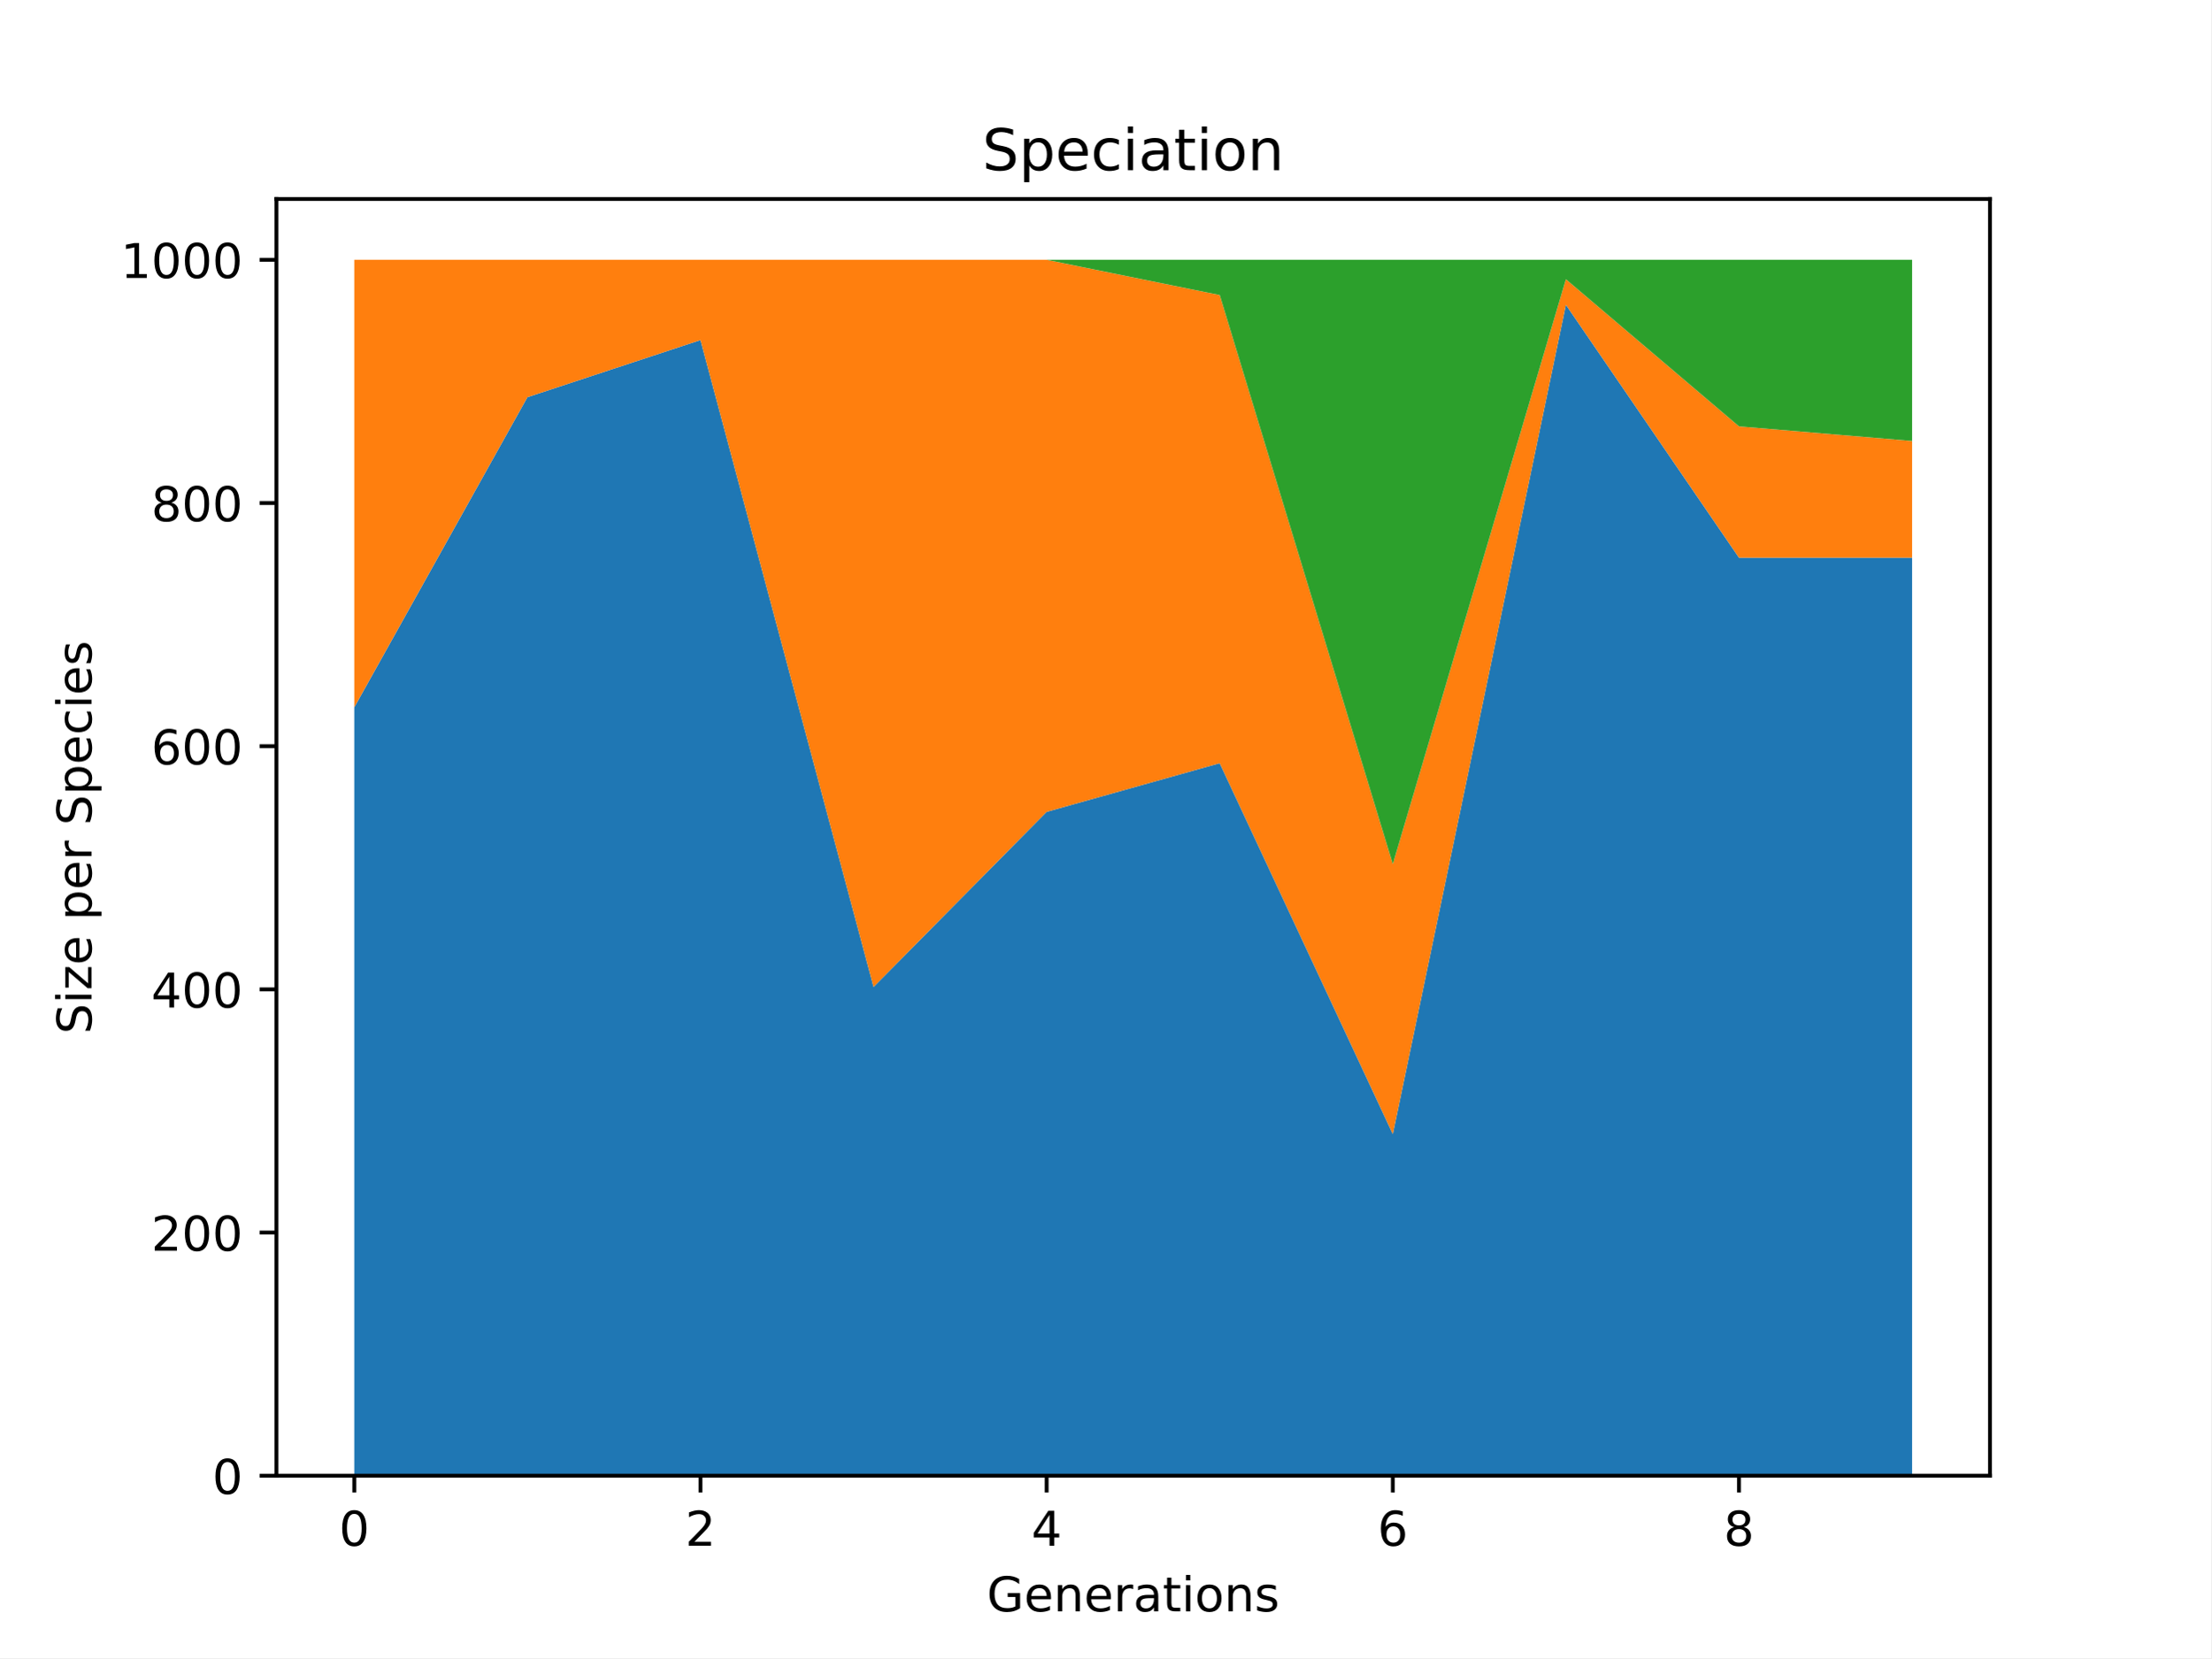
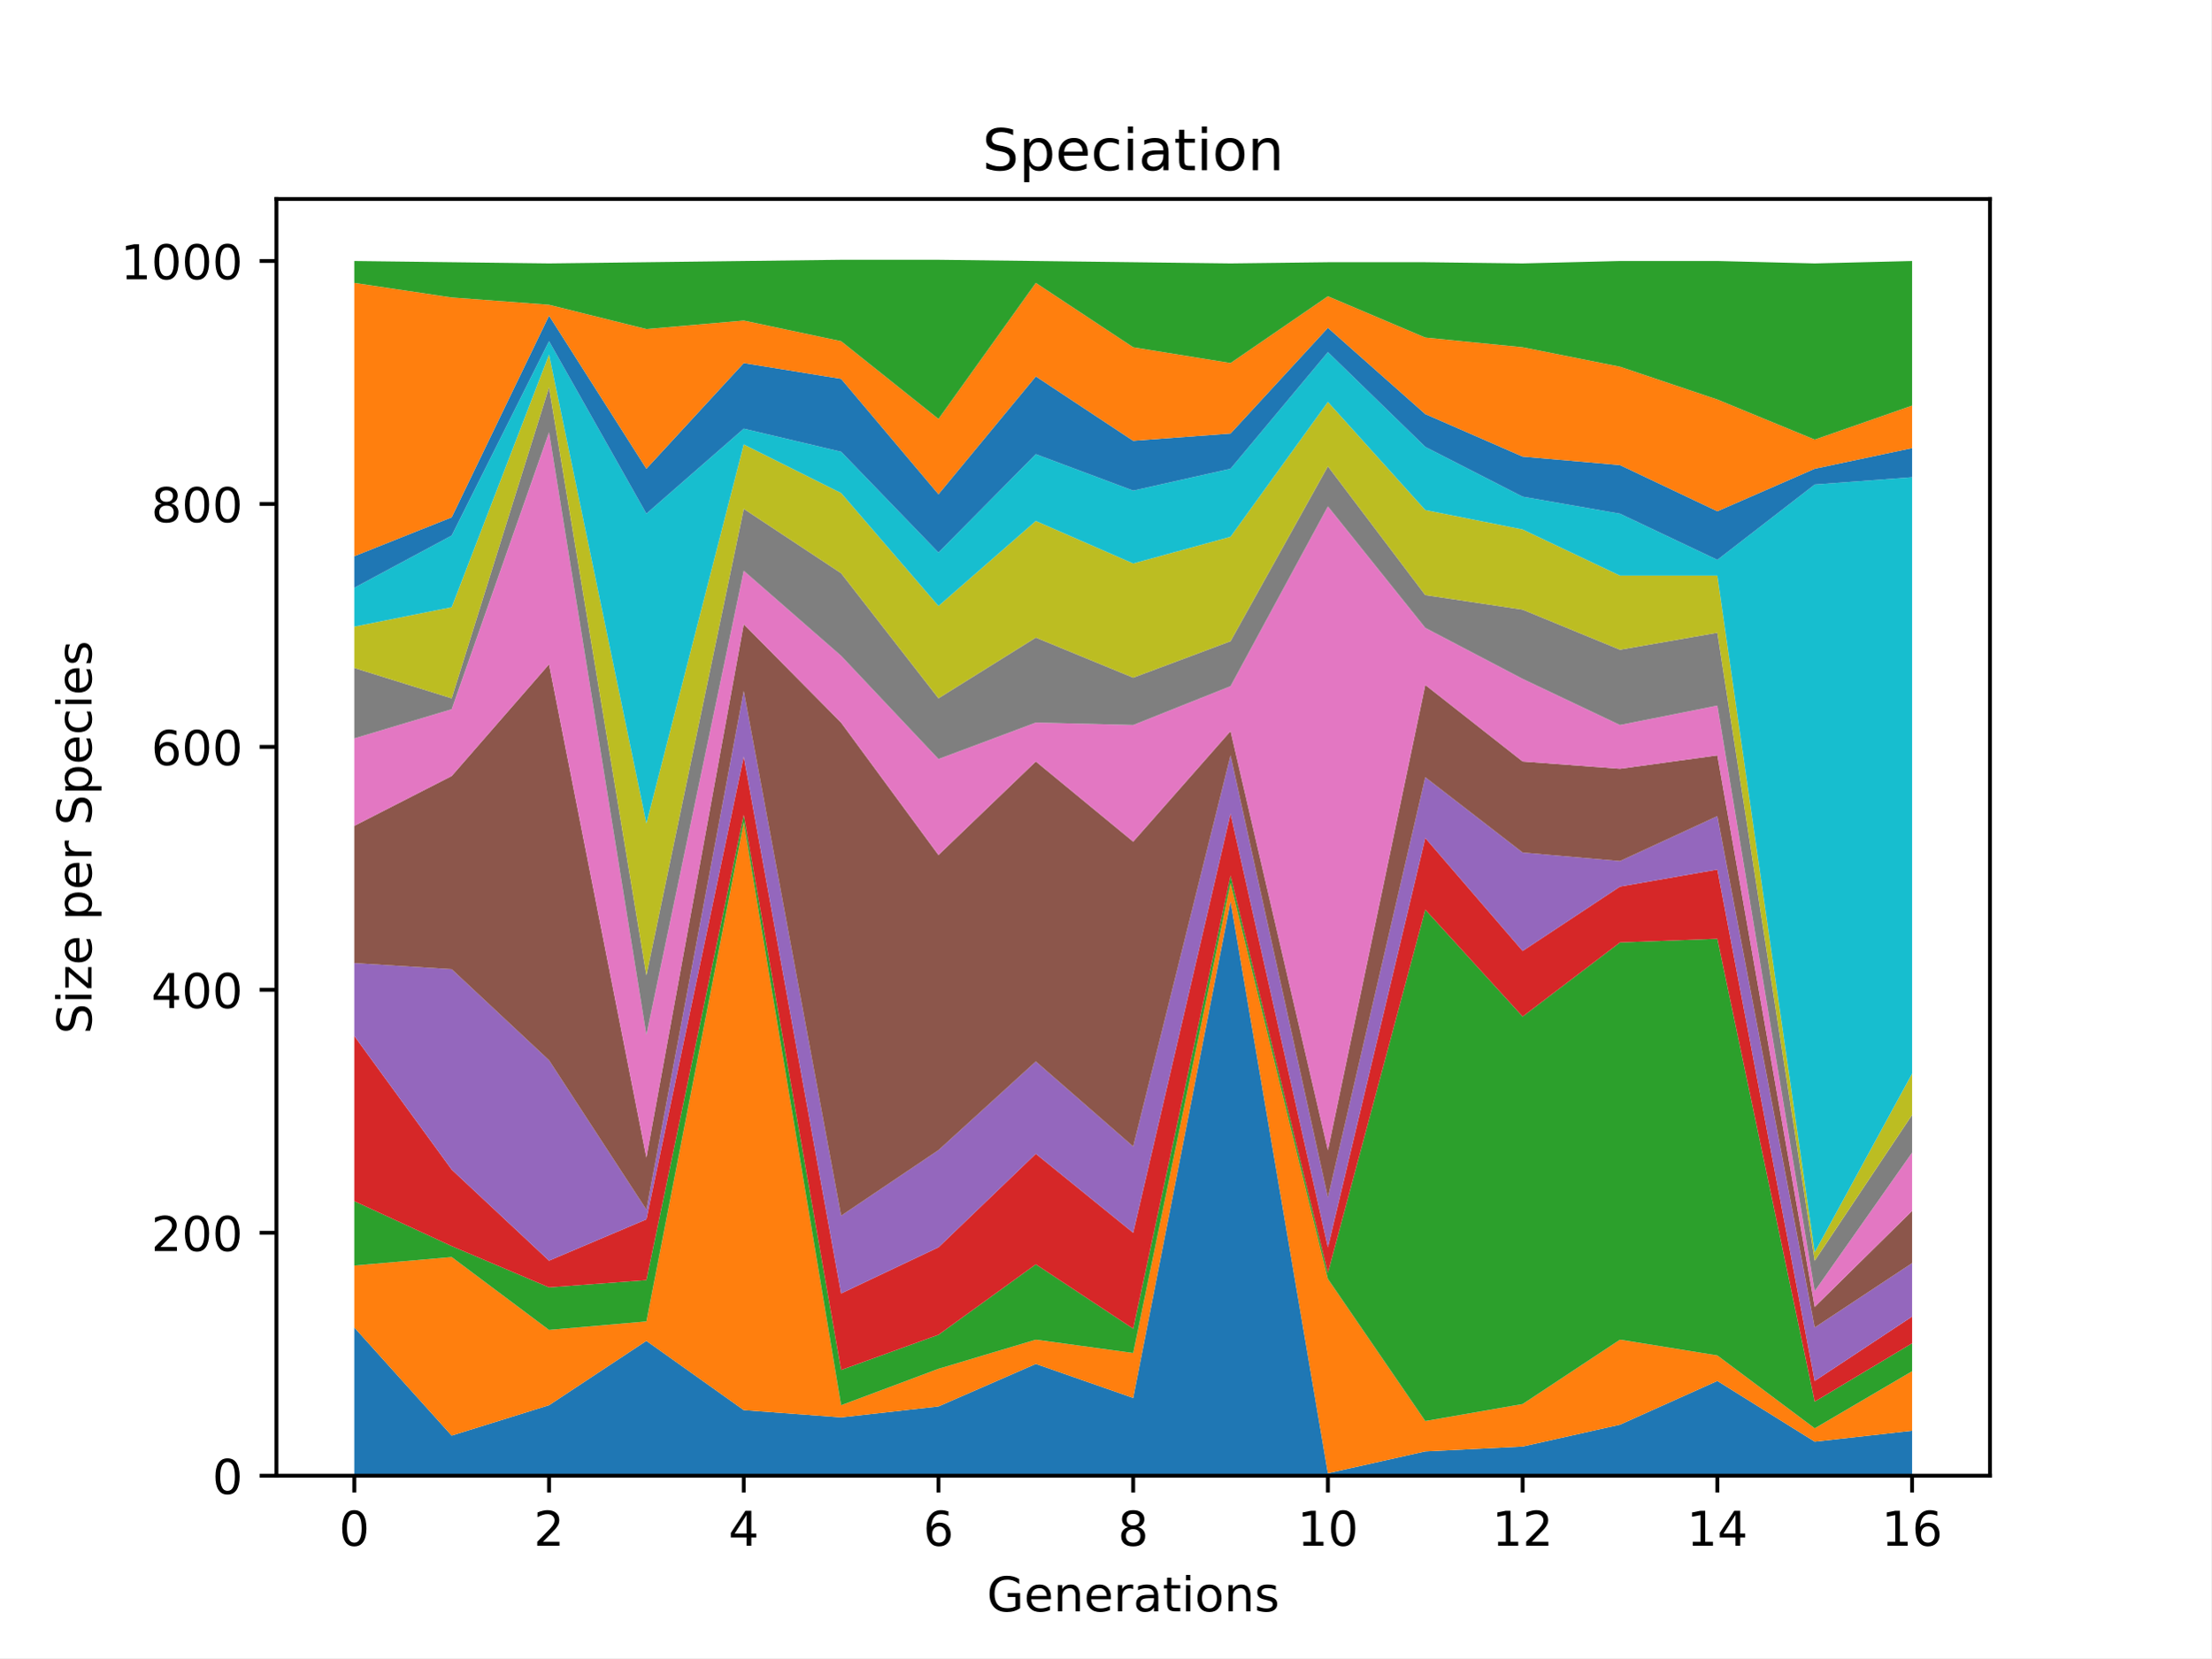
<svg xmlns="http://www.w3.org/2000/svg" xmlns:xlink="http://www.w3.org/1999/xlink" width="460.8pt" height="345.6pt" viewBox="0 0 460.8 345.6" version="1.1">
  <defs>
    <style type="text/css">*{stroke-linejoin: round; stroke-linecap: butt}</style>
  </defs>
  <g id="figure_1">
    <g id="patch_1">
      <path d="M 0 345.6  L 460.8 345.6  L 460.8 0  L 0 0  z " style="fill: #ffffff" />
    </g>
    <g id="axes_1">
      <g id="patch_2">
        <path d="M 57.6 307.584  L 414.72 307.584  L 414.72 41.472  L 57.6 41.472  z " style="fill: #ffffff" />
      </g>
      <g id="PolyCollection_1">
-         <path d="M 73.833 147.41  L 73.833 307.584  L 109.905 307.584  L 145.978 307.584  L 182.051 307.584  L 218.124 307.584  L 254.196 307.584  L 290.269 307.584  L 326.342 307.584  L 362.415 307.584  L 398.487 307.584  L 398.487 116.237  L 398.487 116.237  L 362.415 116.237  L 326.342 63.521  L 290.269 236.367  L 254.196 159.068  L 218.124 169.206  L 182.051 205.701  L 145.978 70.871  L 109.905 82.783  L 73.833 147.41  z " clip-path="url(#pcbef4bda6a)" style="fill: #1f77b4" />
+         <path d="M 73.833 276.695  L 73.833 307.584  L 94.124 307.584  L 114.415 307.584  L 134.705 307.584  L 154.996 307.584  L 175.287 307.584  L 195.578 307.584  L 215.869 307.584  L 236.16 307.584  L 256.451 307.584  L 276.742 307.584  L 297.033 307.584  L 317.324 307.584  L 337.615 307.584  L 357.905 307.584  L 378.196 307.584  L 398.487 307.584  L 398.487 298.216  L 398.487 298.216  L 378.196 300.495  L 357.905 287.835  L 337.615 296.95  L 317.324 301.508  L 297.033 302.52  L 276.742 307.078  L 256.451 187.827  L 236.16 291.38  L 215.869 284.291  L 195.578 293.152  L 175.287 295.431  L 154.996 293.912  L 134.705 279.48  L 114.415 292.899  L 94.124 299.229  L 73.833 276.695  z " clip-path="url(#p5a953c648c)" style="fill: #1f77b4" />
      </g>
      <g id="PolyCollection_2">
-         <path d="M 73.833 54.144  L 73.833 147.41  L 109.905 82.783  L 145.978 70.871  L 182.051 205.701  L 218.124 169.206  L 254.196 159.068  L 290.269 236.367  L 326.342 63.521  L 362.415 116.237  L 398.487 116.237  L 398.487 91.907  L 398.487 91.907  L 362.415 88.865  L 326.342 58.199  L 290.269 180.104  L 254.196 61.494  L 218.124 54.144  L 182.051 54.144  L 145.978 54.144  L 109.905 54.144  L 73.833 54.144  z " clip-path="url(#pcbef4bda6a)" style="fill: #ff7f0e" />
+         <path d="M 73.833 263.783  L 73.833 276.695  L 94.124 299.229  L 114.415 292.899  L 134.705 279.48  L 154.996 293.912  L 175.287 295.431  L 195.578 293.152  L 215.869 284.291  L 236.16 291.38  L 256.451 187.827  L 276.742 307.078  L 297.033 302.52  L 317.324 301.508  L 337.615 296.95  L 357.905 287.835  L 378.196 300.495  L 398.487 298.216  L 398.487 285.81  L 398.487 285.81  L 378.196 297.71  L 357.905 282.519  L 337.615 279.227  L 317.324 292.646  L 297.033 296.191  L 276.742 266.568  L 256.451 184.029  L 236.16 282.012  L 215.869 279.227  L 195.578 285.304  L 175.287 292.899  L 154.996 171.369  L 134.705 275.429  L 114.415 277.202  L 94.124 262.01  L 73.833 263.783  z " clip-path="url(#p5a953c648c)" style="fill: #ff7f0e" />
      </g>
      <g id="PolyCollection_3">
-         <path d="M 73.833 54.144  L 73.833 54.144  L 109.905 54.144  L 145.978 54.144  L 182.051 54.144  L 218.124 54.144  L 254.196 61.494  L 290.269 180.104  L 326.342 58.199  L 362.415 88.865  L 398.487 91.907  L 398.487 54.144  L 398.487 54.144  L 362.415 54.144  L 326.342 54.144  L 290.269 54.144  L 254.196 54.144  L 218.124 54.144  L 182.051 54.144  L 145.978 54.144  L 109.905 54.144  L 73.833 54.144  z " clip-path="url(#pcbef4bda6a)" style="fill: #2ca02c" />
+         <path d="M 73.833 250.364  L 73.833 263.783  L 94.124 262.01  L 114.415 277.202  L 134.705 275.429  L 154.996 171.369  L 175.287 292.899  L 195.578 285.304  L 215.869 279.227  L 236.16 282.012  L 256.451 184.029  L 276.742 266.568  L 297.033 296.191  L 317.324 292.646  L 337.615 279.227  L 357.905 282.519  L 378.196 297.71  L 398.487 285.81  L 398.487 279.987  L 398.487 279.987  L 378.196 292.14  L 357.905 195.675  L 337.615 196.435  L 317.324 211.879  L 297.033 189.599  L 276.742 265.302  L 256.451 182.51  L 236.16 276.948  L 215.869 263.529  L 195.578 278.214  L 175.287 285.557  L 154.996 169.85  L 134.705 266.821  L 114.415 268.34  L 94.124 259.732  L 73.833 250.364  z " clip-path="url(#p5a953c648c)" style="fill: #2ca02c" />
+       </g>
+       <g id="PolyCollection_4">
+         <path d="M 73.833 215.93  L 73.833 250.364  L 94.124 259.732  L 114.415 268.34  L 134.705 266.821  L 154.996 169.85  L 175.287 285.557  L 195.578 278.214  L 215.869 263.529  L 236.16 276.948  L 256.451 182.51  L 276.742 265.302  L 297.033 189.599  L 317.324 211.879  L 337.615 196.435  L 357.905 195.675  L 378.196 292.14  L 398.487 279.987  L 398.487 274.417  L 398.487 274.417  L 378.196 287.835  L 357.905 181.244  L 337.615 184.788  L 317.324 198.207  L 297.033 174.661  L 276.742 259.985  L 256.451 169.597  L 236.16 256.947  L 215.869 240.489  L 195.578 259.985  L 175.287 269.606  L 154.996 157.697  L 134.705 254.162  L 114.415 262.77  L 94.124 243.781  L 73.833 215.93  z " clip-path="url(#p5a953c648c)" style="fill: #d62728" />
+       </g>
+       <g id="PolyCollection_5">
+         <path d="M 73.833 200.739  L 73.833 215.93  L 94.124 243.781  L 114.415 262.77  L 134.705 254.162  L 154.996 157.697  L 175.287 269.606  L 195.578 259.985  L 215.869 240.489  L 236.16 256.947  L 256.451 169.597  L 276.742 259.985  L 297.033 174.661  L 317.324 198.207  L 337.615 184.788  L 357.905 181.244  L 378.196 287.835  L 398.487 274.417  L 398.487 263.276  L 398.487 263.276  L 378.196 276.695  L 357.905 170.104  L 337.615 179.471  L 317.324 177.699  L 297.033 162.002  L 276.742 249.604  L 256.451 157.444  L 236.16 238.97  L 215.869 221.247  L 195.578 239.73  L 175.287 253.402  L 154.996 144.025  L 134.705 252.136  L 114.415 220.994  L 94.124 202.005  L 73.833 200.739  z " clip-path="url(#p5a953c648c)" style="fill: #9467bd" />
+       </g>
+       <g id="PolyCollection_6">
+         <path d="M 73.833 172.129  L 73.833 200.739  L 94.124 202.005  L 114.415 220.994  L 134.705 252.136  L 154.996 144.025  L 175.287 253.402  L 195.578 239.73  L 215.869 221.247  L 236.16 238.97  L 256.451 157.444  L 276.742 249.604  L 297.033 162.002  L 317.324 177.699  L 337.615 179.471  L 357.905 170.104  L 378.196 276.695  L 398.487 263.276  L 398.487 252.389  L 398.487 252.389  L 378.196 272.391  L 357.905 157.444  L 337.615 160.229  L 317.324 158.71  L 297.033 142.759  L 276.742 239.73  L 256.451 152.38  L 236.16 175.42  L 215.869 158.71  L 195.578 178.206  L 175.287 150.608  L 154.996 130.1  L 134.705 241.249  L 114.415 138.455  L 94.124 161.748  L 73.833 172.129  z " clip-path="url(#p5a953c648c)" style="fill: #8c564b" />
+       </g>
+       <g id="PolyCollection_7">
+         <path d="M 73.833 153.9  L 73.833 172.129  L 94.124 161.748  L 114.415 138.455  L 134.705 241.249  L 154.996 130.1  L 175.287 150.608  L 195.578 178.206  L 215.869 158.71  L 236.16 175.42  L 256.451 152.38  L 276.742 239.73  L 297.033 142.759  L 317.324 158.71  L 337.615 160.229  L 357.905 157.444  L 378.196 272.391  L 398.487 252.389  L 398.487 240.236  L 398.487 240.236  L 378.196 269.1  L 357.905 147.064  L 337.615 151.115  L 317.324 141.493  L 297.033 130.86  L 276.742 105.541  L 256.451 143.013  L 236.16 151.115  L 215.869 150.608  L 195.578 158.204  L 175.287 136.683  L 154.996 118.96  L 134.705 215.677  L 114.415 90.097  L 94.124 147.823  L 73.833 153.9  z " clip-path="url(#p5a953c648c)" style="fill: #e377c2" />
+       </g>
+       <g id="PolyCollection_8">
+         <path d="M 73.833 139.215  L 73.833 153.9  L 94.124 147.823  L 114.415 90.097  L 134.705 215.677  L 154.996 118.96  L 175.287 136.683  L 195.578 158.204  L 215.869 150.608  L 236.16 151.115  L 256.451 143.013  L 276.742 105.541  L 297.033 130.86  L 317.324 141.493  L 337.615 151.115  L 357.905 147.064  L 378.196 269.1  L 398.487 240.236  L 398.487 232.388  L 398.487 232.388  L 378.196 262.77  L 357.905 131.872  L 337.615 135.417  L 317.324 127.062  L 297.033 124.024  L 276.742 97.186  L 256.451 133.645  L 236.16 141.24  L 215.869 132.885  L 195.578 145.544  L 175.287 119.466  L 154.996 106.047  L 134.705 203.271  L 114.415 80.729  L 94.124 145.544  L 73.833 139.215  z " clip-path="url(#p5a953c648c)" style="fill: #7f7f7f" />
+       </g>
+       <g id="PolyCollection_9">
+         <path d="M 73.833 130.606  L 73.833 139.215  L 94.124 145.544  L 114.415 80.729  L 134.705 203.271  L 154.996 106.047  L 175.287 119.466  L 195.578 145.544  L 215.869 132.885  L 236.16 141.24  L 256.451 133.645  L 276.742 97.186  L 297.033 124.024  L 317.324 127.062  L 337.615 135.417  L 357.905 131.872  L 378.196 262.77  L 398.487 232.388  L 398.487 223.779  L 398.487 223.779  L 378.196 260.998  L 357.905 119.973  L 337.615 119.973  L 317.324 110.351  L 297.033 106.3  L 276.742 83.767  L 256.451 111.871  L 236.16 117.441  L 215.869 108.579  L 195.578 126.302  L 175.287 102.756  L 154.996 92.628  L 134.705 171.623  L 114.415 73.893  L 94.124 126.555  L 73.833 130.606  z " clip-path="url(#p5a953c648c)" style="fill: #bcbd22" />
+       </g>
+       <g id="PolyCollection_10">
+         <path d="M 73.833 122.504  L 73.833 130.606  L 94.124 126.555  L 114.415 73.893  L 134.705 171.623  L 154.996 92.628  L 175.287 102.756  L 195.578 126.302  L 215.869 108.579  L 236.16 117.441  L 256.451 111.871  L 276.742 83.767  L 297.033 106.3  L 317.324 110.351  L 337.615 119.973  L 357.905 119.973  L 378.196 260.998  L 398.487 223.779  L 398.487 99.464  L 398.487 99.464  L 378.196 100.984  L 357.905 116.681  L 337.615 107.06  L 317.324 103.515  L 297.033 93.135  L 276.742 73.386  L 256.451 97.692  L 236.16 102.249  L 215.869 94.654  L 195.578 115.162  L 175.287 94.148  L 154.996 89.337  L 134.705 107.06  L 114.415 71.108  L 94.124 111.617  L 73.833 122.504  z " clip-path="url(#p5a953c648c)" style="fill: #17becf" />
+       </g>
+       <g id="PolyCollection_11">
+         <path d="M 73.833 115.922  L 73.833 122.504  L 94.124 111.617  L 114.415 71.108  L 134.705 107.06  L 154.996 89.337  L 175.287 94.148  L 195.578 115.162  L 215.869 94.654  L 236.16 102.249  L 256.451 97.692  L 276.742 73.386  L 297.033 93.135  L 317.324 103.515  L 337.615 107.06  L 357.905 116.681  L 378.196 100.984  L 398.487 99.464  L 398.487 93.388  L 398.487 93.388  L 378.196 97.692  L 357.905 106.554  L 337.615 96.933  L 317.324 95.16  L 297.033 86.299  L 276.742 68.322  L 256.451 90.35  L 236.16 91.869  L 215.869 78.45  L 195.578 103.009  L 175.287 78.956  L 154.996 75.665  L 134.705 97.692  L 114.415 65.791  L 94.124 107.82  L 73.833 115.922  z " clip-path="url(#p5a953c648c)" style="fill: #1f77b4" />
+       </g>
+       <g id="PolyCollection_12">
+         <path d="M 73.833 58.955  L 73.833 115.922  L 94.124 107.82  L 114.415 65.791  L 134.705 97.692  L 154.996 75.665  L 175.287 78.956  L 195.578 103.009  L 215.869 78.45  L 236.16 91.869  L 256.451 90.35  L 276.742 68.322  L 297.033 86.299  L 317.324 95.16  L 337.615 96.933  L 357.905 106.554  L 378.196 97.692  L 398.487 93.388  L 398.487 84.526  L 398.487 84.526  L 378.196 91.616  L 357.905 83.26  L 337.615 76.424  L 317.324 72.373  L 297.033 70.348  L 276.742 61.74  L 256.451 75.665  L 236.16 72.373  L 215.869 58.955  L 195.578 87.311  L 175.287 71.108  L 154.996 66.803  L 134.705 68.576  L 114.415 63.512  L 94.124 61.993  L 73.833 58.955  z " clip-path="url(#p5a953c648c)" style="fill: #ff7f0e" />
+       </g>
+       <g id="PolyCollection_13">
+         <path d="M 73.833 54.397  L 73.833 58.955  L 94.124 61.993  L 114.415 63.512  L 134.705 68.576  L 154.996 66.803  L 175.287 71.108  L 195.578 87.311  L 215.869 58.955  L 236.16 72.373  L 256.451 75.665  L 276.742 61.74  L 297.033 70.348  L 317.324 72.373  L 337.615 76.424  L 357.905 83.26  L 378.196 91.616  L 398.487 84.526  L 398.487 54.397  L 398.487 54.397  L 378.196 54.904  L 357.905 54.397  L 337.615 54.397  L 317.324 54.904  L 297.033 54.65  L 276.742 54.65  L 256.451 54.904  L 236.16 54.65  L 215.869 54.397  L 195.578 54.144  L 175.287 54.144  L 154.996 54.397  L 134.705 54.65  L 114.415 54.904  L 94.124 54.65  L 73.833 54.397  z " clip-path="url(#p5a953c648c)" style="fill: #2ca02c" />
      </g>
      <g id="matplotlib.axis_1">
        <g id="xtick_1">
          <g id="line2d_1">
            <defs>
-               <path id="mbac702c967" d="M 0 0  L 0 3.5  " style="stroke: #000000; stroke-width: 0.8" />
+               <path id="m2694d11547" d="M 0 0  L 0 3.5  " style="stroke: #000000; stroke-width: 0.8" />
            </defs>
            <g>
-               <use xlink:href="#mbac702c967" x="73.833" y="307.584" style="stroke: #000000; stroke-width: 0.8" />
+               <use xlink:href="#m2694d11547" x="73.833" y="307.584" style="stroke: #000000; stroke-width: 0.8" />
            </g>
          </g>
          <g id="text_1">
            <g transform="translate(70.65148 322.1824)scale(0.1 -0.1)">
              <defs>
                <path id="DejaVuSans-30" d="M 2034 4250  Q 1547 4250 1301 3770  Q 1056 3291 1056 2328  Q 1056 1369 1301 889  Q 1547 409 2034 409  Q 2525 409 2770 889  Q 3016 1369 3016 2328  Q 3016 3291 2770 3770  Q 2525 4250 2034 4250  z M 2034 4750  Q 2819 4750 3233 4129  Q 3647 3509 3647 2328  Q 3647 1150 3233 529  Q 2819 -91 2034 -91  Q 1250 -91 836 529  Q 422 1150 422 2328  Q 422 3509 836 4129  Q 1250 4750 2034 4750  z " transform="scale(0.015625)" />
              </defs>
              <use xlink:href="#DejaVuSans-30" />
            </g>
          </g>
        </g>
        <g id="xtick_2">
          <g id="line2d_2">
            <g>
-               <use xlink:href="#mbac702c967" x="145.978" y="307.584" style="stroke: #000000; stroke-width: 0.8" />
+               <use xlink:href="#m2694d11547" x="114.415" y="307.584" style="stroke: #000000; stroke-width: 0.8" />
            </g>
          </g>
          <g id="text_2">
-             <g transform="translate(142.7969 322.1824)scale(0.1 -0.1)">
+             <g transform="translate(111.2333 322.1824)scale(0.1 -0.1)">
              <defs>
                <path id="DejaVuSans-32" d="M 1228 531  L 3431 531  L 3431 0  L 469 0  L 469 531  Q 828 903 1448 1529  Q 2069 2156 2228 2338  Q 2531 2678 2651 2914  Q 2772 3150 2772 3378  Q 2772 3750 2511 3984  Q 2250 4219 1831 4219  Q 1534 4219 1204 4116  Q 875 4013 500 3803  L 500 4441  Q 881 4594 1212 4672  Q 1544 4750 1819 4750  Q 2544 4750 2975 4387  Q 3406 4025 3406 3419  Q 3406 3131 3298 2873  Q 3191 2616 2906 2266  Q 2828 2175 2409 1742  Q 1991 1309 1228 531  z " transform="scale(0.015625)" />
              </defs>
              <use xlink:href="#DejaVuSans-32" />
            </g>
          </g>
        </g>
        <g id="xtick_3">
          <g id="line2d_3">
            <g>
-               <use xlink:href="#mbac702c967" x="218.124" y="307.584" style="stroke: #000000; stroke-width: 0.8" />
+               <use xlink:href="#m2694d11547" x="154.996" y="307.584" style="stroke: #000000; stroke-width: 0.8" />
            </g>
          </g>
          <g id="text_3">
-             <g transform="translate(214.9424 322.1824)scale(0.1 -0.1)">
+             <g transform="translate(151.8151 322.1824)scale(0.1 -0.1)">
              <defs>
                <path id="DejaVuSans-34" d="M 2419 4116  L 825 1625  L 2419 1625  L 2419 4116  z M 2253 4666  L 3047 4666  L 3047 1625  L 3713 1625  L 3713 1100  L 3047 1100  L 3047 0  L 2419 0  L 2419 1100  L 313 1100  L 313 1709  L 2253 4666  z " transform="scale(0.015625)" />
              </defs>
              <use xlink:href="#DejaVuSans-34" />
            </g>
          </g>
        </g>
        <g id="xtick_4">
          <g id="line2d_4">
            <g>
-               <use xlink:href="#mbac702c967" x="290.269" y="307.584" style="stroke: #000000; stroke-width: 0.8" />
+               <use xlink:href="#m2694d11547" x="195.578" y="307.584" style="stroke: #000000; stroke-width: 0.8" />
            </g>
          </g>
          <g id="text_4">
-             <g transform="translate(287.0878 322.1824)scale(0.1 -0.1)">
+             <g transform="translate(192.3969 322.1824)scale(0.1 -0.1)">
              <defs>
                <path id="DejaVuSans-36" d="M 2113 2584  Q 1688 2584 1439 2293  Q 1191 2003 1191 1497  Q 1191 994 1439 701  Q 1688 409 2113 409  Q 2538 409 2786 701  Q 3034 994 3034 1497  Q 3034 2003 2786 2293  Q 2538 2584 2113 2584  z M 3366 4563  L 3366 3988  Q 3128 4100 2886 4159  Q 2644 4219 2406 4219  Q 1781 4219 1451 3797  Q 1122 3375 1075 2522  Q 1259 2794 1537 2939  Q 1816 3084 2150 3084  Q 2853 3084 3261 2657  Q 3669 2231 3669 1497  Q 3669 778 3244 343  Q 2819 -91 2113 -91  Q 1303 -91 875 529  Q 447 1150 447 2328  Q 447 3434 972 4092  Q 1497 4750 2381 4750  Q 2619 4750 2861 4703  Q 3103 4656 3366 4563  z " transform="scale(0.015625)" />
              </defs>
              <use xlink:href="#DejaVuSans-36" />
            </g>
          </g>
        </g>
        <g id="xtick_5">
          <g id="line2d_5">
            <g>
-               <use xlink:href="#mbac702c967" x="362.415" y="307.584" style="stroke: #000000; stroke-width: 0.8" />
+               <use xlink:href="#m2694d11547" x="236.16" y="307.584" style="stroke: #000000; stroke-width: 0.8" />
            </g>
          </g>
          <g id="text_5">
-             <g transform="translate(359.2333 322.1824)scale(0.1 -0.1)">
+             <g transform="translate(232.9787 322.1824)scale(0.1 -0.1)">
              <defs>
                <path id="DejaVuSans-38" d="M 2034 2216  Q 1584 2216 1326 1975  Q 1069 1734 1069 1313  Q 1069 891 1326 650  Q 1584 409 2034 409  Q 2484 409 2743 651  Q 3003 894 3003 1313  Q 3003 1734 2745 1975  Q 2488 2216 2034 2216  z M 1403 2484  Q 997 2584 770 2862  Q 544 3141 544 3541  Q 544 4100 942 4425  Q 1341 4750 2034 4750  Q 2731 4750 3128 4425  Q 3525 4100 3525 3541  Q 3525 3141 3298 2862  Q 3072 2584 2669 2484  Q 3125 2378 3379 2068  Q 3634 1759 3634 1313  Q 3634 634 3220 271  Q 2806 -91 2034 -91  Q 1263 -91 848 271  Q 434 634 434 1313  Q 434 1759 690 2068  Q 947 2378 1403 2484  z M 1172 3481  Q 1172 3119 1398 2916  Q 1625 2713 2034 2713  Q 2441 2713 2670 2916  Q 2900 3119 2900 3481  Q 2900 3844 2670 4047  Q 2441 4250 2034 4250  Q 1625 4250 1398 4047  Q 1172 3844 1172 3481  z " transform="scale(0.015625)" />
              </defs>
              <use xlink:href="#DejaVuSans-38" />
            </g>
          </g>
        </g>
-         <g id="text_6">
+         <g id="xtick_6">
+           <g id="line2d_6">
+             <g>
+               <use xlink:href="#m2694d11547" x="276.742" y="307.584" style="stroke: #000000; stroke-width: 0.8" />
+             </g>
+           </g>
+           <g id="text_6">
+             <g transform="translate(270.3793 322.1824)scale(0.1 -0.1)">
+               <defs>
+                 <path id="DejaVuSans-31" d="M 794 531  L 1825 531  L 1825 4091  L 703 3866  L 703 4441  L 1819 4666  L 2450 4666  L 2450 531  L 3481 531  L 3481 0  L 794 0  L 794 531  z " transform="scale(0.015625)" />
+               </defs>
+               <use xlink:href="#DejaVuSans-31" />
+               <use xlink:href="#DejaVuSans-30" x="63.623" />
+             </g>
+           </g>
+         </g>
+         <g id="xtick_7">
+           <g id="line2d_7">
+             <g>
+               <use xlink:href="#m2694d11547" x="317.324" y="307.584" style="stroke: #000000; stroke-width: 0.8" />
+             </g>
+           </g>
+           <g id="text_7">
+             <g transform="translate(310.9611 322.1824)scale(0.1 -0.1)">
+               <use xlink:href="#DejaVuSans-31" />
+               <use xlink:href="#DejaVuSans-32" x="63.623" />
+             </g>
+           </g>
+         </g>
+         <g id="xtick_8">
+           <g id="line2d_8">
+             <g>
+               <use xlink:href="#m2694d11547" x="357.905" y="307.584" style="stroke: #000000; stroke-width: 0.8" />
+             </g>
+           </g>
+           <g id="text_8">
+             <g transform="translate(351.543 322.1824)scale(0.1 -0.1)">
+               <use xlink:href="#DejaVuSans-31" />
+               <use xlink:href="#DejaVuSans-34" x="63.623" />
+             </g>
+           </g>
+         </g>
+         <g id="xtick_9">
+           <g id="line2d_9">
+             <g>
+               <use xlink:href="#m2694d11547" x="398.487" y="307.584" style="stroke: #000000; stroke-width: 0.8" />
+             </g>
+           </g>
+           <g id="text_9">
+             <g transform="translate(392.1248 322.1824)scale(0.1 -0.1)">
+               <use xlink:href="#DejaVuSans-31" />
+               <use xlink:href="#DejaVuSans-36" x="63.623" />
+             </g>
+           </g>
+         </g>
+         <g id="text_10">
          <g transform="translate(205.6623 335.8606)scale(0.1 -0.1)">
            <defs>
              <path id="DejaVuSans-47" d="M 3809 666  L 3809 1919  L 2778 1919  L 2778 2438  L 4434 2438  L 4434 434  Q 4069 175 3628 42  Q 3188 -91 2688 -91  Q 1594 -91 976 548  Q 359 1188 359 2328  Q 359 3472 976 4111  Q 1594 4750 2688 4750  Q 3144 4750 3555 4637  Q 3966 4525 4313 4306  L 4313 3634  Q 3963 3931 3569 4081  Q 3175 4231 2741 4231  Q 1884 4231 1454 3753  Q 1025 3275 1025 2328  Q 1025 1384 1454 906  Q 1884 428 2741 428  Q 3075 428 3337 486  Q 3600 544 3809 666  z " transform="scale(0.015625)" />
              <path id="DejaVuSans-65" d="M 3597 1894  L 3597 1613  L 953 1613  Q 991 1019 1311 708  Q 1631 397 2203 397  Q 2534 397 2845 478  Q 3156 559 3463 722  L 3463 178  Q 3153 47 2828 -22  Q 2503 -91 2169 -91  Q 1331 -91 842 396  Q 353 884 353 1716  Q 353 2575 817 3079  Q 1281 3584 2069 3584  Q 2775 3584 3186 3129  Q 3597 2675 3597 1894  z M 3022 2063  Q 3016 2534 2758 2815  Q 2500 3097 2075 3097  Q 1594 3097 1305 2825  Q 1016 2553 972 2059  L 3022 2063  z " transform="scale(0.015625)" />
              <path id="DejaVuSans-6e" d="M 3513 2113  L 3513 0  L 2938 0  L 2938 2094  Q 2938 2591 2744 2837  Q 2550 3084 2163 3084  Q 1697 3084 1428 2787  Q 1159 2491 1159 1978  L 1159 0  L 581 0  L 581 3500  L 1159 3500  L 1159 2956  Q 1366 3272 1645 3428  Q 1925 3584 2291 3584  Q 2894 3584 3203 3211  Q 3513 2838 3513 2113  z " transform="scale(0.015625)" />
              <path id="DejaVuSans-72" d="M 2631 2963  Q 2534 3019 2420 3045  Q 2306 3072 2169 3072  Q 1681 3072 1420 2755  Q 1159 2438 1159 1844  L 1159 0  L 581 0  L 581 3500  L 1159 3500  L 1159 2956  Q 1341 3275 1631 3429  Q 1922 3584 2338 3584  Q 2397 3584 2469 3576  Q 2541 3569 2628 3553  L 2631 2963  z " transform="scale(0.015625)" />
              <path id="DejaVuSans-61" d="M 2194 1759  Q 1497 1759 1228 1600  Q 959 1441 959 1056  Q 959 750 1161 570  Q 1363 391 1709 391  Q 2188 391 2477 730  Q 2766 1069 2766 1631  L 2766 1759  L 2194 1759  z M 3341 1997  L 3341 0  L 2766 0  L 2766 531  Q 2569 213 2275 61  Q 1981 -91 1556 -91  Q 1019 -91 701 211  Q 384 513 384 1019  Q 384 1609 779 1909  Q 1175 2209 1959 2209  L 2766 2209  L 2766 2266  Q 2766 2663 2505 2880  Q 2244 3097 1772 3097  Q 1472 3097 1187 3025  Q 903 2953 641 2809  L 641 3341  Q 956 3463 1253 3523  Q 1550 3584 1831 3584  Q 2591 3584 2966 3190  Q 3341 2797 3341 1997  z " transform="scale(0.015625)" />
              <path id="DejaVuSans-74" d="M 1172 4494  L 1172 3500  L 2356 3500  L 2356 3053  L 1172 3053  L 1172 1153  Q 1172 725 1289 603  Q 1406 481 1766 481  L 2356 481  L 2356 0  L 1766 0  Q 1100 0 847 248  Q 594 497 594 1153  L 594 3053  L 172 3053  L 172 3500  L 594 3500  L 594 4494  L 1172 4494  z " transform="scale(0.015625)" />
              <path id="DejaVuSans-69" d="M 603 3500  L 1178 3500  L 1178 0  L 603 0  L 603 3500  z M 603 4863  L 1178 4863  L 1178 4134  L 603 4134  L 603 4863  z " transform="scale(0.015625)" />
              <path id="DejaVuSans-6f" d="M 1959 3097  Q 1497 3097 1228 2736  Q 959 2375 959 1747  Q 959 1119 1226 758  Q 1494 397 1959 397  Q 2419 397 2687 759  Q 2956 1122 2956 1747  Q 2956 2369 2687 2733  Q 2419 3097 1959 3097  z M 1959 3584  Q 2709 3584 3137 3096  Q 3566 2609 3566 1747  Q 3566 888 3137 398  Q 2709 -91 1959 -91  Q 1206 -91 779 398  Q 353 888 353 1747  Q 353 2609 779 3096  Q 1206 3584 1959 3584  z " transform="scale(0.015625)" />
              <path id="DejaVuSans-73" d="M 2834 3397  L 2834 2853  Q 2591 2978 2328 3040  Q 2066 3103 1784 3103  Q 1356 3103 1142 2972  Q 928 2841 928 2578  Q 928 2378 1081 2264  Q 1234 2150 1697 2047  L 1894 2003  Q 2506 1872 2764 1633  Q 3022 1394 3022 966  Q 3022 478 2636 193  Q 2250 -91 1575 -91  Q 1294 -91 989 -36  Q 684 19 347 128  L 347 722  Q 666 556 975 473  Q 1284 391 1588 391  Q 1994 391 2212 530  Q 2431 669 2431 922  Q 2431 1156 2273 1281  Q 2116 1406 1581 1522  L 1381 1569  Q 847 1681 609 1914  Q 372 2147 372 2553  Q 372 3047 722 3315  Q 1072 3584 1716 3584  Q 2034 3584 2315 3537  Q 2597 3491 2834 3397  z " transform="scale(0.015625)" />
            </defs>
            <use xlink:href="#DejaVuSans-47" />
            <use xlink:href="#DejaVuSans-65" x="77.49" />
            <use xlink:href="#DejaVuSans-6e" x="139.014" />
            <use xlink:href="#DejaVuSans-65" x="202.393" />
            <use xlink:href="#DejaVuSans-72" x="263.916" />
            <use xlink:href="#DejaVuSans-61" x="305.029" />
            <use xlink:href="#DejaVuSans-74" x="366.309" />
            <use xlink:href="#DejaVuSans-69" x="405.518" />
            <use xlink:href="#DejaVuSans-6f" x="433.301" />
            <use xlink:href="#DejaVuSans-6e" x="494.482" />
            <use xlink:href="#DejaVuSans-73" x="557.861" />
          </g>
        </g>
      </g>
      <g id="matplotlib.axis_2">
        <g id="ytick_1">
-           <g id="line2d_6">
+           <g id="line2d_10">
            <defs>
-               <path id="m0693a4922f" d="M 0 0  L -3.5 0  " style="stroke: #000000; stroke-width: 0.8" />
+               <path id="m5eda555433" d="M 0 0  L -3.5 0  " style="stroke: #000000; stroke-width: 0.8" />
            </defs>
            <g>
-               <use xlink:href="#m0693a4922f" x="57.6" y="307.584" style="stroke: #000000; stroke-width: 0.8" />
-             </g>
-           </g>
-           <g id="text_7">
+               <use xlink:href="#m5eda555433" x="57.6" y="307.584" style="stroke: #000000; stroke-width: 0.8" />
+             </g>
+           </g>
+           <g id="text_11">
            <g transform="translate(44.2375 311.3832)scale(0.1 -0.1)">
              <use xlink:href="#DejaVuSans-30" />
            </g>
          </g>
        </g>
        <g id="ytick_2">
-           <g id="line2d_7">
-             <g>
-               <use xlink:href="#m0693a4922f" x="57.6" y="256.896" style="stroke: #000000; stroke-width: 0.8" />
-             </g>
-           </g>
-           <g id="text_8">
-             <g transform="translate(31.5125 260.6952)scale(0.1 -0.1)">
+           <g id="line2d_11">
+             <g>
+               <use xlink:href="#m5eda555433" x="57.6" y="256.947" style="stroke: #000000; stroke-width: 0.8" />
+             </g>
+           </g>
+           <g id="text_12">
+             <g transform="translate(31.5125 260.7459)scale(0.1 -0.1)">
              <use xlink:href="#DejaVuSans-32" />
              <use xlink:href="#DejaVuSans-30" x="63.623" />
              <use xlink:href="#DejaVuSans-30" x="127.246" />
            </g>
          </g>
        </g>
        <g id="ytick_3">
-           <g id="line2d_8">
-             <g>
-               <use xlink:href="#m0693a4922f" x="57.6" y="206.208" style="stroke: #000000; stroke-width: 0.8" />
-             </g>
-           </g>
-           <g id="text_9">
-             <g transform="translate(31.5125 210.0072)scale(0.1 -0.1)">
+           <g id="line2d_12">
+             <g>
+               <use xlink:href="#m5eda555433" x="57.6" y="206.309" style="stroke: #000000; stroke-width: 0.8" />
+             </g>
+           </g>
+           <g id="text_13">
+             <g transform="translate(31.5125 210.1085)scale(0.1 -0.1)">
              <use xlink:href="#DejaVuSans-34" />
              <use xlink:href="#DejaVuSans-30" x="63.623" />
              <use xlink:href="#DejaVuSans-30" x="127.246" />
            </g>
          </g>
        </g>
        <g id="ytick_4">
-           <g id="line2d_9">
-             <g>
-               <use xlink:href="#m0693a4922f" x="57.6" y="155.52" style="stroke: #000000; stroke-width: 0.8" />
-             </g>
-           </g>
-           <g id="text_10">
-             <g transform="translate(31.5125 159.3192)scale(0.1 -0.1)">
+           <g id="line2d_13">
+             <g>
+               <use xlink:href="#m5eda555433" x="57.6" y="155.672" style="stroke: #000000; stroke-width: 0.8" />
+             </g>
+           </g>
+           <g id="text_14">
+             <g transform="translate(31.5125 159.4711)scale(0.1 -0.1)">
              <use xlink:href="#DejaVuSans-36" />
              <use xlink:href="#DejaVuSans-30" x="63.623" />
              <use xlink:href="#DejaVuSans-30" x="127.246" />
            </g>
          </g>
        </g>
        <g id="ytick_5">
-           <g id="line2d_10">
-             <g>
-               <use xlink:href="#m0693a4922f" x="57.6" y="104.832" style="stroke: #000000; stroke-width: 0.8" />
-             </g>
-           </g>
-           <g id="text_11">
-             <g transform="translate(31.5125 108.6312)scale(0.1 -0.1)">
+           <g id="line2d_14">
+             <g>
+               <use xlink:href="#m5eda555433" x="57.6" y="105.035" style="stroke: #000000; stroke-width: 0.8" />
+             </g>
+           </g>
+           <g id="text_15">
+             <g transform="translate(31.5125 108.8338)scale(0.1 -0.1)">
              <use xlink:href="#DejaVuSans-38" />
              <use xlink:href="#DejaVuSans-30" x="63.623" />
              <use xlink:href="#DejaVuSans-30" x="127.246" />
            </g>
          </g>
        </g>
        <g id="ytick_6">
-           <g id="line2d_11">
-             <g>
-               <use xlink:href="#m0693a4922f" x="57.6" y="54.144" style="stroke: #000000; stroke-width: 0.8" />
-             </g>
-           </g>
-           <g id="text_12">
-             <g transform="translate(25.15 57.94322)scale(0.1 -0.1)">
-               <defs>
-                 <path id="DejaVuSans-31" d="M 794 531  L 1825 531  L 1825 4091  L 703 3866  L 703 4441  L 1819 4666  L 2450 4666  L 2450 531  L 3481 531  L 3481 0  L 794 0  L 794 531  z " transform="scale(0.015625)" />
-               </defs>
+           <g id="line2d_15">
+             <g>
+               <use xlink:href="#m5eda555433" x="57.6" y="54.397" style="stroke: #000000; stroke-width: 0.8" />
+             </g>
+           </g>
+           <g id="text_16">
+             <g transform="translate(25.15 58.19641)scale(0.1 -0.1)">
              <use xlink:href="#DejaVuSans-31" />
              <use xlink:href="#DejaVuSans-30" x="63.623" />
              <use xlink:href="#DejaVuSans-30" x="127.246" />
              <use xlink:href="#DejaVuSans-30" x="190.869" />
            </g>
          </g>
        </g>
-         <g id="text_13">
+         <g id="text_17">
          <g transform="translate(19.07031 215.521)rotate(-90)scale(0.1 -0.1)">
            <defs>
              <path id="DejaVuSans-53" d="M 3425 4513  L 3425 3897  Q 3066 4069 2747 4153  Q 2428 4238 2131 4238  Q 1616 4238 1336 4038  Q 1056 3838 1056 3469  Q 1056 3159 1242 3001  Q 1428 2844 1947 2747  L 2328 2669  Q 3034 2534 3370 2195  Q 3706 1856 3706 1288  Q 3706 609 3251 259  Q 2797 -91 1919 -91  Q 1588 -91 1214 -16  Q 841 59 441 206  L 441 856  Q 825 641 1194 531  Q 1563 422 1919 422  Q 2459 422 2753 634  Q 3047 847 3047 1241  Q 3047 1584 2836 1778  Q 2625 1972 2144 2069  L 1759 2144  Q 1053 2284 737 2584  Q 422 2884 422 3419  Q 422 4038 858 4394  Q 1294 4750 2059 4750  Q 2388 4750 2728 4690  Q 3069 4631 3425 4513  z " transform="scale(0.015625)" />
              <path id="DejaVuSans-7a" d="M 353 3500  L 3084 3500  L 3084 2975  L 922 459  L 3084 459  L 3084 0  L 275 0  L 275 525  L 2438 3041  L 353 3041  L 353 3500  z " transform="scale(0.015625)" />
              <path id="DejaVuSans-20" transform="scale(0.015625)" />
              <path id="DejaVuSans-70" d="M 1159 525  L 1159 -1331  L 581 -1331  L 581 3500  L 1159 3500  L 1159 2969  Q 1341 3281 1617 3432  Q 1894 3584 2278 3584  Q 2916 3584 3314 3078  Q 3713 2572 3713 1747  Q 3713 922 3314 415  Q 2916 -91 2278 -91  Q 1894 -91 1617 61  Q 1341 213 1159 525  z M 3116 1747  Q 3116 2381 2855 2742  Q 2594 3103 2138 3103  Q 1681 3103 1420 2742  Q 1159 2381 1159 1747  Q 1159 1113 1420 752  Q 1681 391 2138 391  Q 2594 391 2855 752  Q 3116 1113 3116 1747  z " transform="scale(0.015625)" />
              <path id="DejaVuSans-63" d="M 3122 3366  L 3122 2828  Q 2878 2963 2633 3030  Q 2388 3097 2138 3097  Q 1578 3097 1268 2742  Q 959 2388 959 1747  Q 959 1106 1268 751  Q 1578 397 2138 397  Q 2388 397 2633 464  Q 2878 531 3122 666  L 3122 134  Q 2881 22 2623 -34  Q 2366 -91 2075 -91  Q 1284 -91 818 406  Q 353 903 353 1747  Q 353 2603 823 3093  Q 1294 3584 2113 3584  Q 2378 3584 2631 3529  Q 2884 3475 3122 3366  z " transform="scale(0.015625)" />
            </defs>
            <use xlink:href="#DejaVuSans-53" />
            <use xlink:href="#DejaVuSans-69" x="63.477" />
            <use xlink:href="#DejaVuSans-7a" x="91.26" />
            <use xlink:href="#DejaVuSans-65" x="143.75" />
            <use xlink:href="#DejaVuSans-20" x="205.273" />
            <use xlink:href="#DejaVuSans-70" x="237.061" />
            <use xlink:href="#DejaVuSans-65" x="300.537" />
            <use xlink:href="#DejaVuSans-72" x="362.061" />
            <use xlink:href="#DejaVuSans-20" x="403.174" />
            <use xlink:href="#DejaVuSans-53" x="434.961" />
            <use xlink:href="#DejaVuSans-70" x="498.438" />
            <use xlink:href="#DejaVuSans-65" x="561.914" />
            <use xlink:href="#DejaVuSans-63" x="623.438" />
            <use xlink:href="#DejaVuSans-69" x="678.418" />
            <use xlink:href="#DejaVuSans-65" x="706.201" />
            <use xlink:href="#DejaVuSans-73" x="767.725" />
          </g>
        </g>
      </g>
      <g id="patch_3">
        <path d="M 57.6 307.584  L 57.6 41.472  " style="fill: none; stroke: #000000; stroke-width: 0.8; stroke-linejoin: miter; stroke-linecap: square" />
      </g>
      <g id="patch_4">
        <path d="M 414.72 307.584  L 414.72 41.472  " style="fill: none; stroke: #000000; stroke-width: 0.8; stroke-linejoin: miter; stroke-linecap: square" />
      </g>
      <g id="patch_5">
        <path d="M 57.6 307.584  L 414.72 307.584  " style="fill: none; stroke: #000000; stroke-width: 0.8; stroke-linejoin: miter; stroke-linecap: square" />
      </g>
      <g id="patch_6">
        <path d="M 57.6 41.472  L 414.72 41.472  " style="fill: none; stroke: #000000; stroke-width: 0.8; stroke-linejoin: miter; stroke-linecap: square" />
      </g>
-       <g id="text_14">
+       <g id="text_18">
        <g transform="translate(204.7144 35.472)scale(0.12 -0.12)">
          <use xlink:href="#DejaVuSans-53" />
          <use xlink:href="#DejaVuSans-70" x="63.477" />
          <use xlink:href="#DejaVuSans-65" x="126.953" />
          <use xlink:href="#DejaVuSans-63" x="188.477" />
          <use xlink:href="#DejaVuSans-69" x="243.457" />
          <use xlink:href="#DejaVuSans-61" x="271.24" />
          <use xlink:href="#DejaVuSans-74" x="332.52" />
          <use xlink:href="#DejaVuSans-69" x="371.729" />
          <use xlink:href="#DejaVuSans-6f" x="399.512" />
          <use xlink:href="#DejaVuSans-6e" x="460.693" />
        </g>
      </g>
    </g>
  </g>
  <defs>
-     <clipPath id="pcbef4bda6a">
+     <clipPath id="p5a953c648c">
      <rect x="57.6" y="41.472" width="357.12" height="266.112" />
    </clipPath>
  </defs>
</svg>
